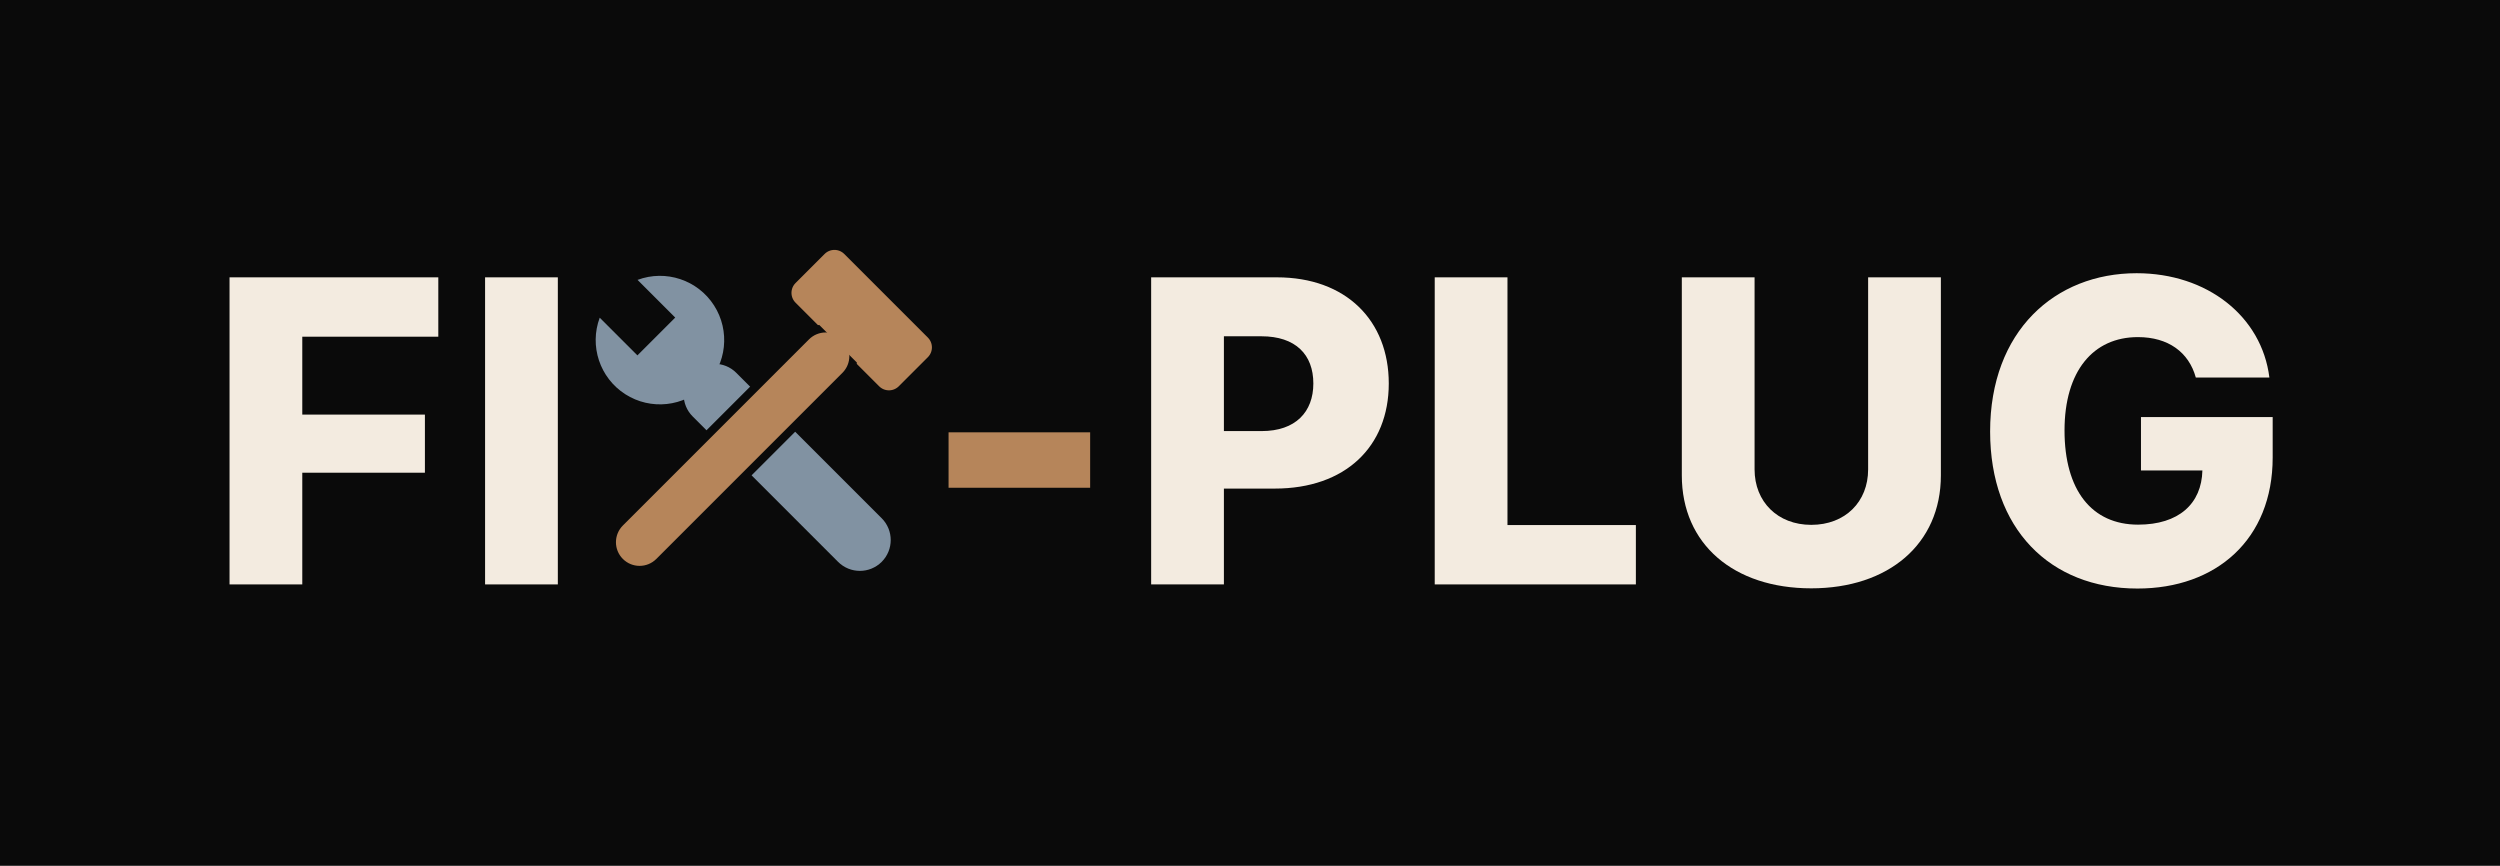
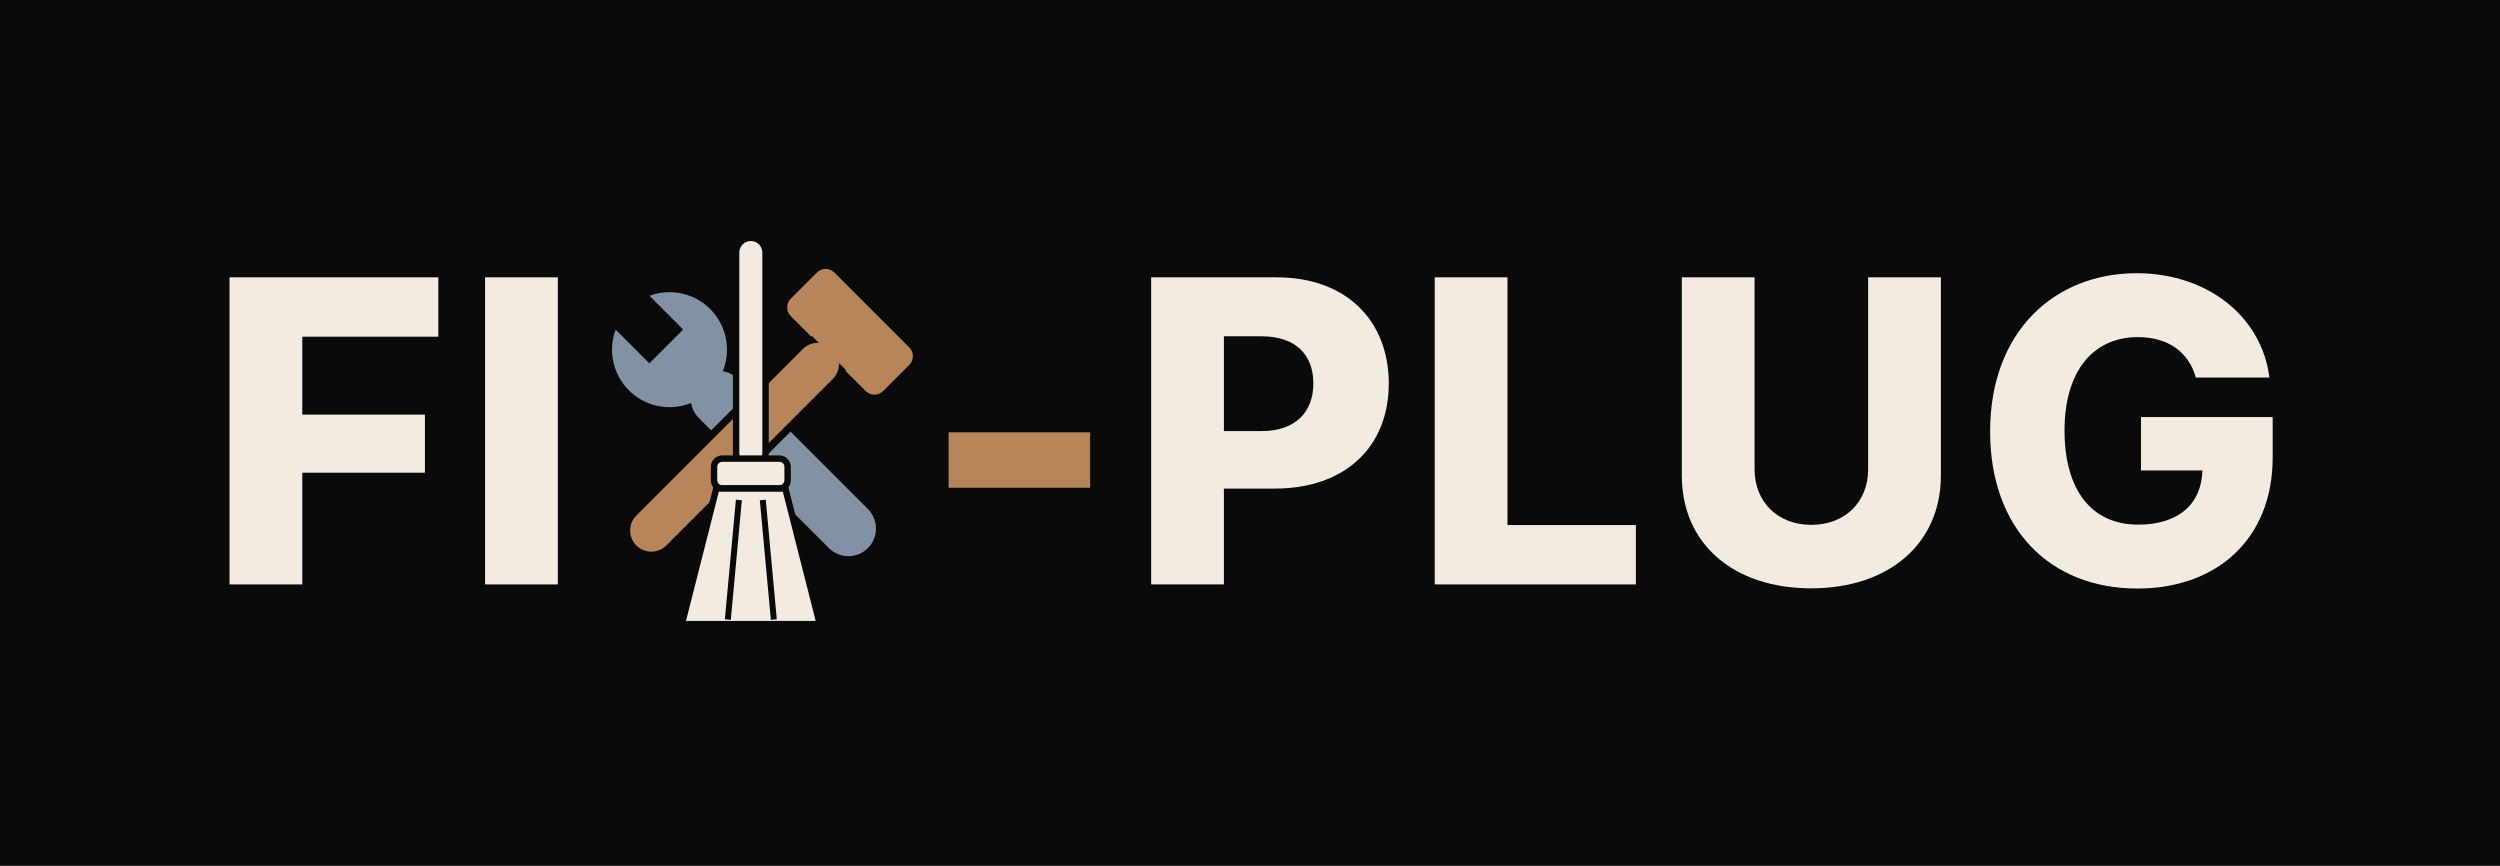
<svg xmlns="http://www.w3.org/2000/svg" viewBox="0 0 462 160" width="462" height="160" role="img" aria-label="FIX-PLUG">
  <rect width="462" height="160" rx="0" fill="#0A0A0A" />
  <path fill="#F3EBE0" d="M42.418 108.0H55.862V87.357H78.523V76.617H55.862V62.221H80.999V51.252H42.418Z" />
  <path fill="#F3EBE0" d="M103.087 51.252H89.643V108.0H103.087Z" />
-   <g transform="translate(138.7533 79.647) scale(0.95)">
+   <g transform="translate(138.7533 79.647) scale(0.85)">
    <g transform="rotate(-45)">
      <path fill="#8192A2" d="M-5.2 -36.37A12.5 12.5 0 1 0 5.2 -36.37L5.2 -26L-5.2 -26Z" />
      <rect fill="#8192A2" x="-6" y="-16" width="12" height="52" rx="6" />
    </g>
    <g transform="rotate(45)">
      <rect fill="#B6855A" stroke="#0A0A0A" stroke-width="1.6" stroke-linejoin="round" x="-15" y="-38" width="30" height="15" rx="3.5" />
      <rect fill="#B6855A" stroke="#0A0A0A" stroke-width="1.6" stroke-linejoin="round" x="-5.4" y="-26" width="10.8" height="62" rx="5.4" />
      <rect fill="#B6855A" x="-14" y="-37" width="28" height="13" rx="2.8" />
    </g>
  </g>
+   <g transform="translate(138.7533 79.647) scale(0.85)">
+     <g stroke="#0A0A0A" stroke-width="1.4" stroke-linejoin="round" fill="#F3EBE0">
+       <rect x="-3.2" y="-42" width="6.4" height="50" rx="3.2" />
+       <rect x="-8" y="6" width="16" height="6.5" rx="1.8" />
+       <path d="M-7.5 12.5L7.5 12.5L15 42L-15 42Z" />
+     </g>
+     <line x1="-2.6" y1="15" x2="-5" y2="41" stroke="#0A0A0A" stroke-width="1.3" />
+     <line x1="2.6" y1="15" x2="5" y2="41" stroke="#0A0A0A" stroke-width="1.3" />
+   </g>
  <path fill="#B6855A" d="M201.46 79.893H175.295V90.138H201.46Z" />
  <path fill="#F3EBE0" d="M212.732 108.0H226.177V90.29H235.584C248.609 90.29 256.645 82.559 256.645 70.866C256.645 59.25 248.761 51.252 235.965 51.252H212.732ZM226.177 79.664V62.145H233.108C239.43 62.145 242.706 65.534 242.706 70.866C242.706 76.122 239.43 79.664 233.146 79.664Z" />
  <path fill="#F3EBE0" d="M265.137 108.0H302.309V97.031H278.581V51.252H265.137Z" />
  <path fill="#F3EBE0" d="M334.718 108.724C349.001 108.724 358.674 100.535 358.674 87.853V51.252H345.23V86.748C345.23 92.728 341.003 96.993 334.718 96.993C328.51 96.993 324.245 92.728 324.245 86.748V51.252H310.8V87.853C310.8 100.535 320.36 108.724 334.718 108.724Z" />
  <path fill="#F3EBE0" d="M395.007 108.762C409.556 108.762 419.991 99.697 419.991 84.539V77.074H395.654V86.938H407.004C406.852 93.108 402.624 96.955 395.121 96.955C386.552 96.955 381.524 90.595 381.524 79.55C381.524 68.581 386.818 62.297 395.083 62.297C400.682 62.297 404.49 65.077 405.785 69.762H419.382C417.973 58.45 407.88 50.49 394.855 50.49C379.734 50.49 367.775 61.192 367.775 79.74C367.775 97.679 378.782 108.762 395.007 108.762Z" />
</svg>
